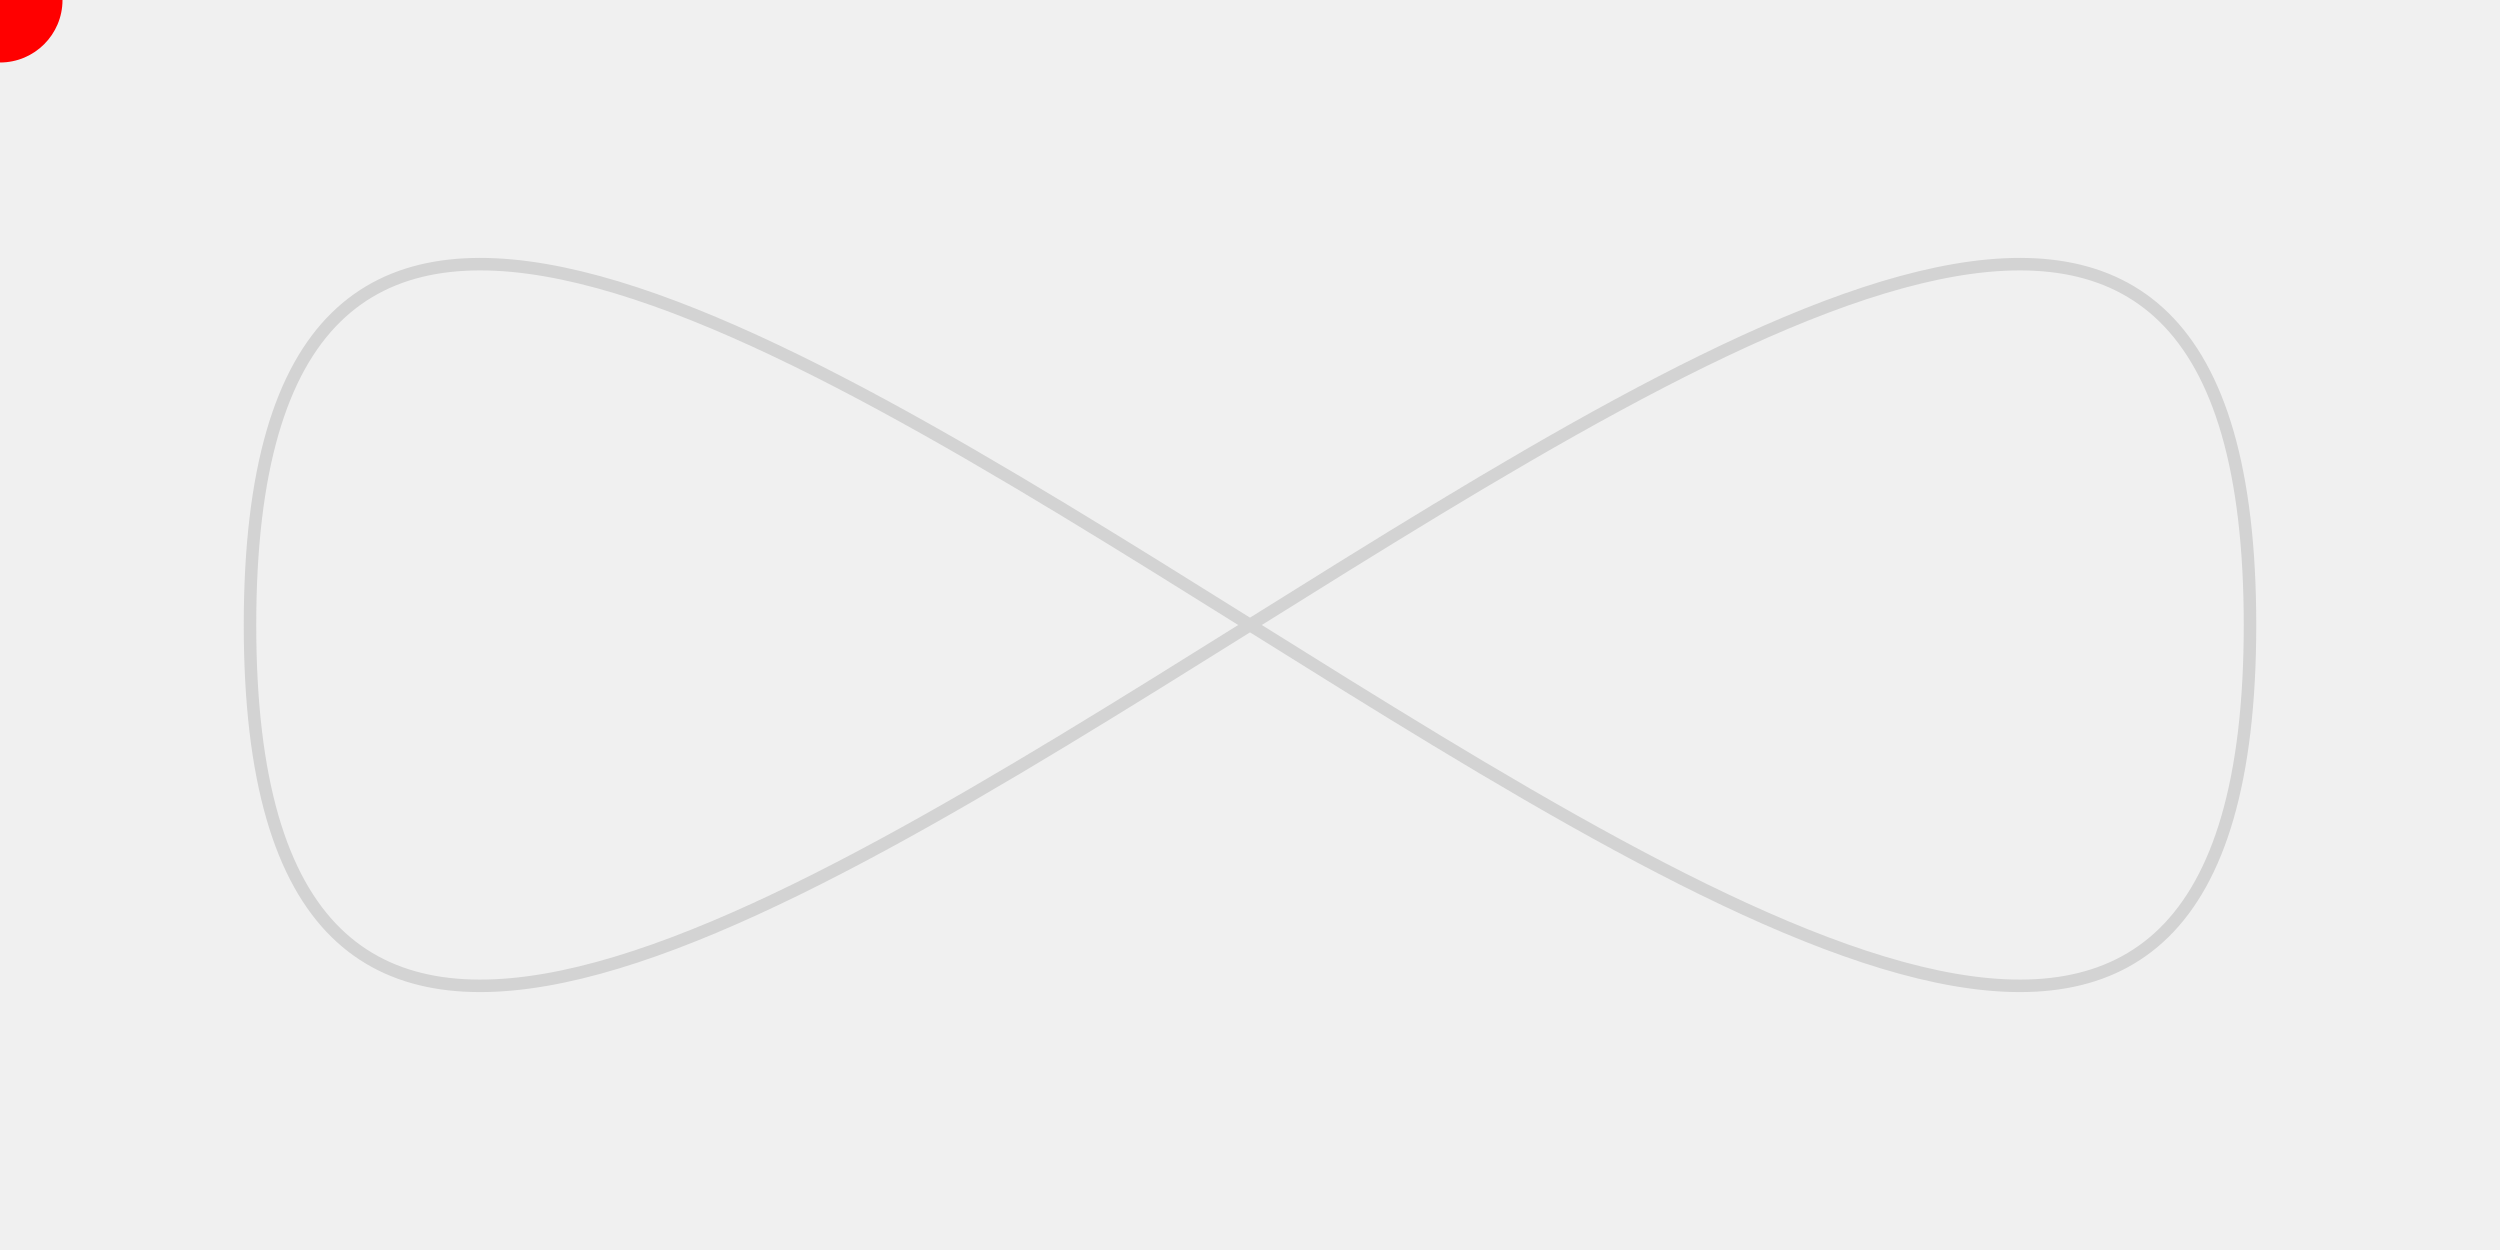
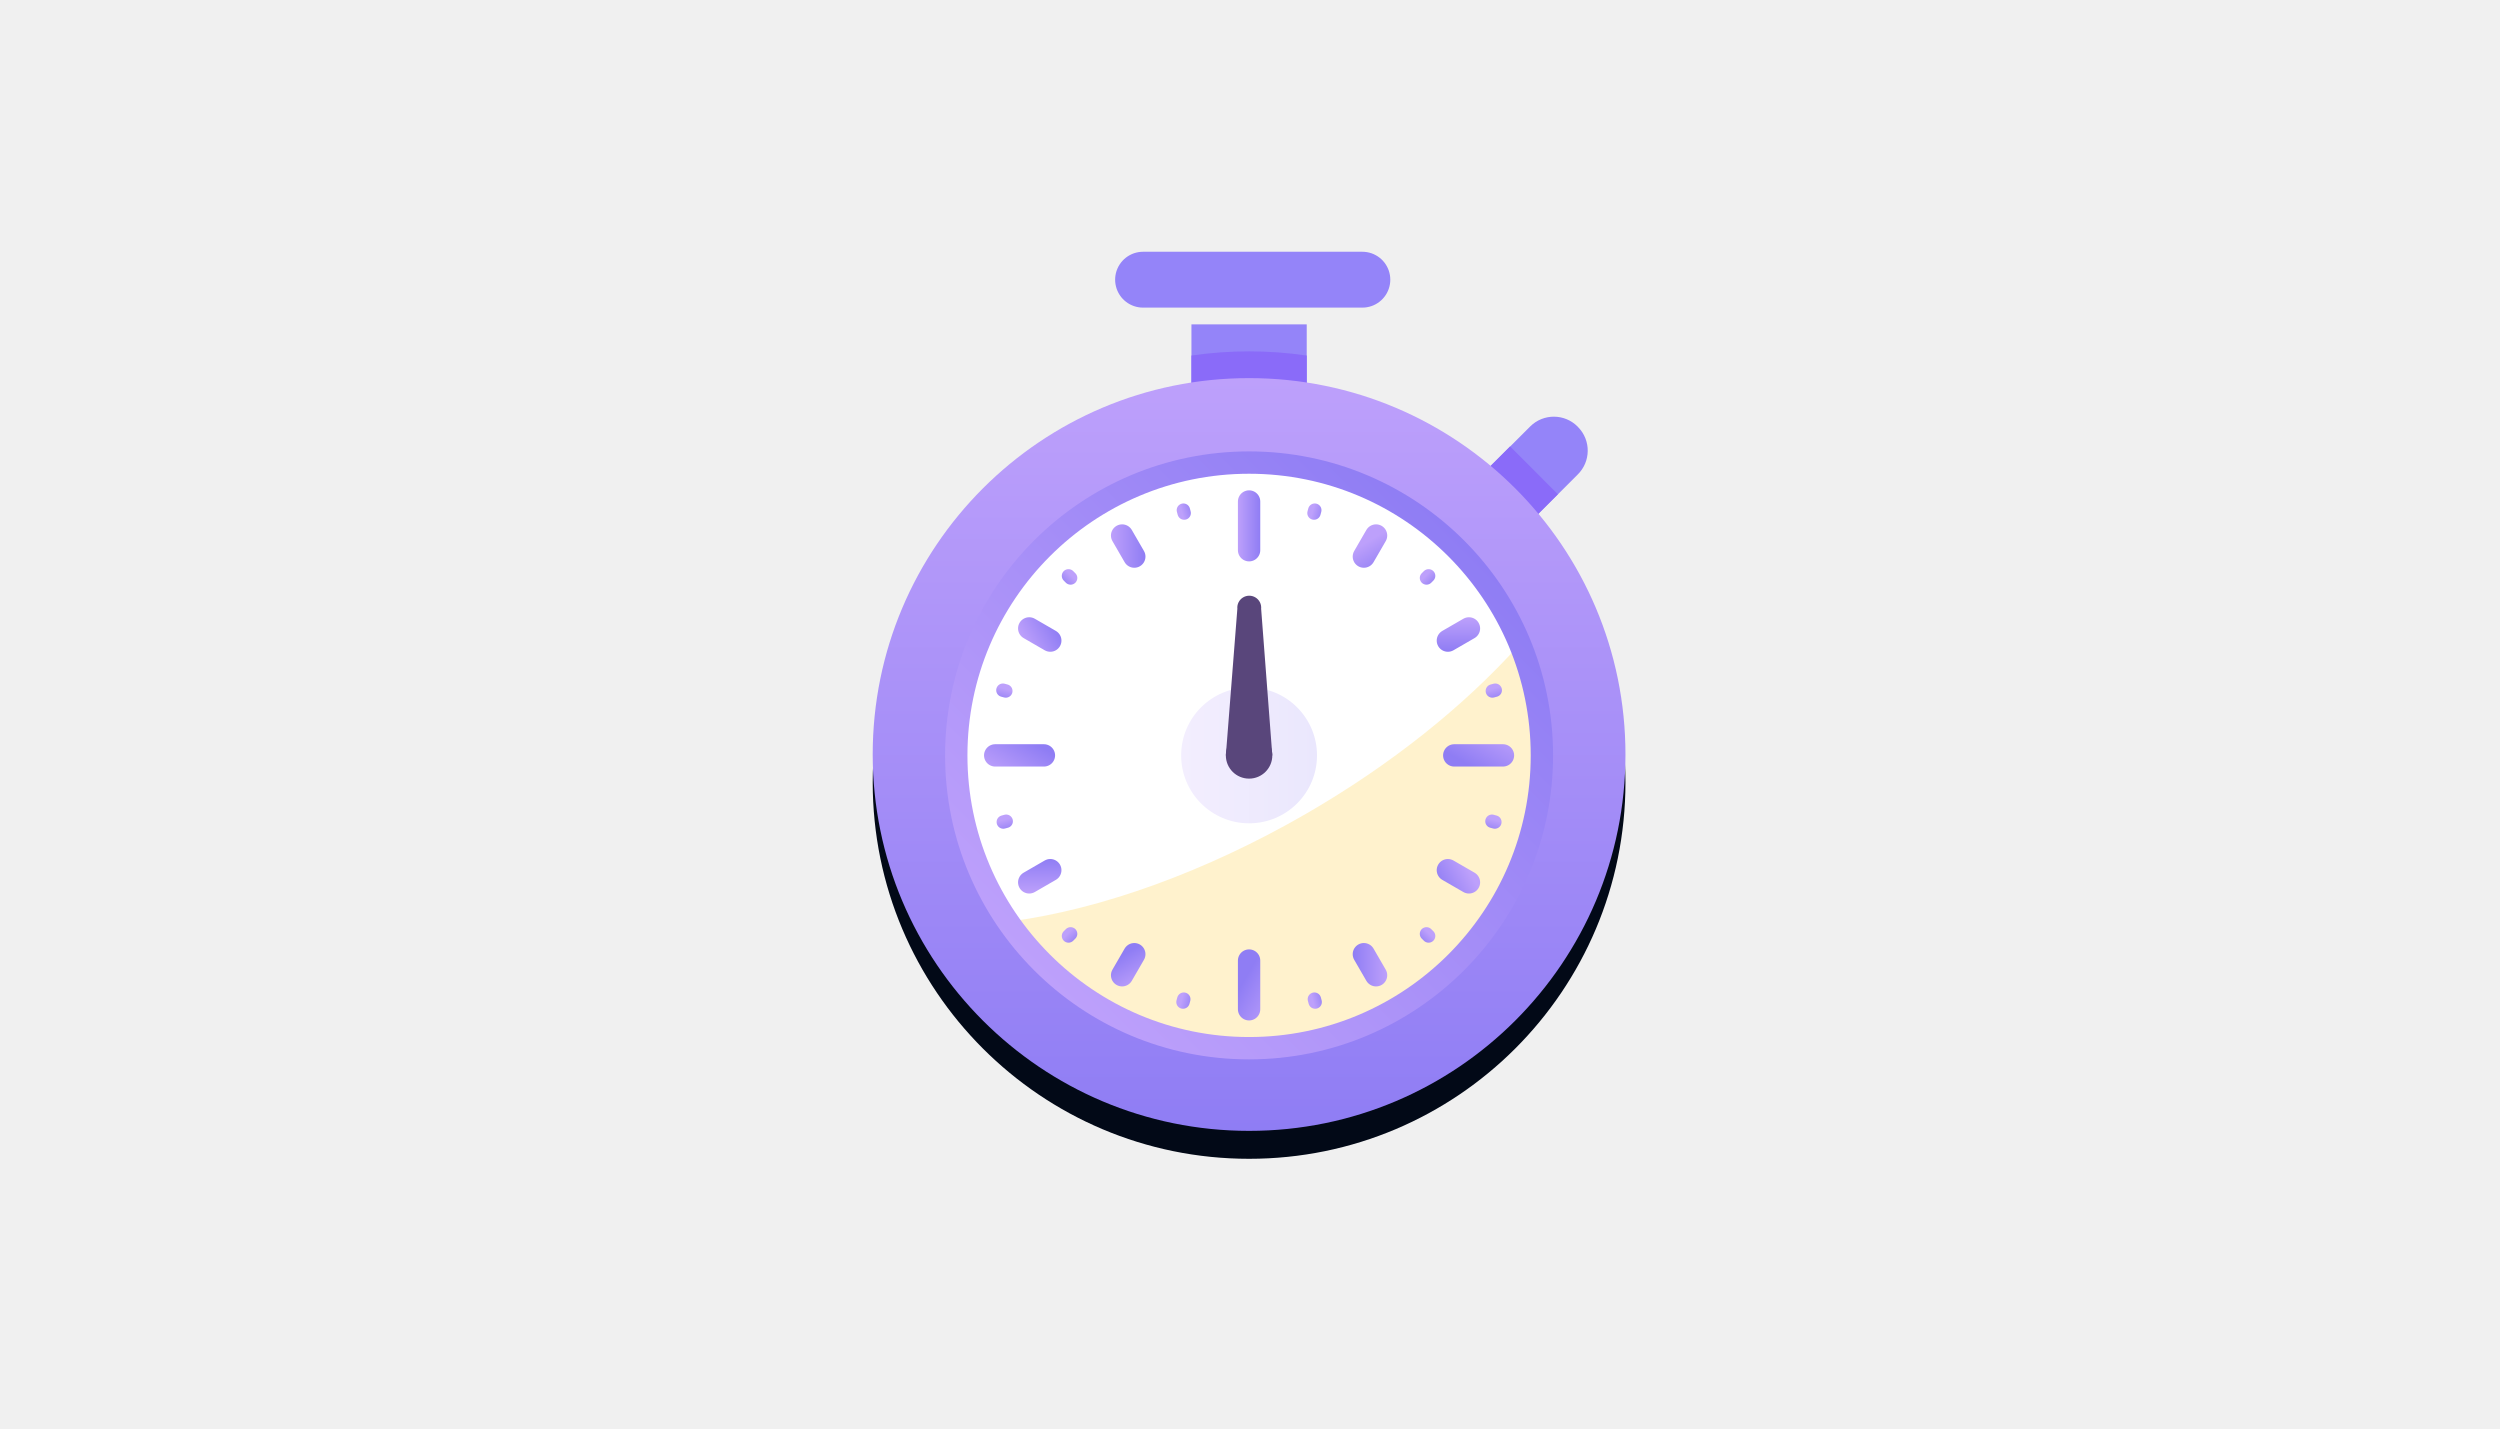
- <svg xmlns="http://www.w3.org/2000/svg" viewBox="0 0 200 100">
-   <path fill="none" stroke="lightgrey" d="M20,50 C20,-50 180,150 180,50 C180-50 20,150 20,50 z" />
-   <circle r="5" fill="red">
-     <animateMotion dur="10s" repeatCount="indefinite" path="M20,50 C20,-50 180,150 180,50 C180-50 20,150 20,50 z" />
-   </circle>
+ <svg xmlns="http://www.w3.org/2000/svg" id="eIH7cNo3Qf51" viewBox="0 0 700 400" shape-rendering="geometricPrecision" text-rendering="geometricPrecision" style="background-color:#1a2033">
+   <style>
+ #eIH7cNo3Qf54_to {animation: eIH7cNo3Qf54_to__to 8800ms linear infinite normal forwards}@keyframes eIH7cNo3Qf54_to__to { 0% {transform: translate(201.77px,163.93px);animation-timing-function: cubic-bezier(0.25,1,0.25,1)} 22.5% {transform: translate(78.49px,55.83px);animation-timing-function: step-end} 22.727% {transform: translate(201.77px,163.93px);animation-timing-function: cubic-bezier(0.25,1,0.25,1)} 45.227% {transform: translate(78.49px,55.83px);animation-timing-function: step-end} 45.455% {transform: translate(201.77px,163.93px);animation-timing-function: cubic-bezier(0.25,1,0.25,1)} 67.955% {transform: translate(78.49px,55.83px);animation-timing-function: step-end} 68.182% {transform: translate(201.77px,163.93px);animation-timing-function: cubic-bezier(0.25,1,0.25,1)} 90.682% {transform: translate(78.49px,55.83px)} 100% {transform: translate(78.49px,55.83px)}} #eIH7cNo3Qf54_tr {animation: eIH7cNo3Qf54_tr__tr 8800ms linear infinite normal forwards}@keyframes eIH7cNo3Qf54_tr__tr { 0% {transform: rotate(0deg)} 4.545% {transform: rotate(0deg)} 95.455% {transform: rotate(2880deg)} 100% {transform: rotate(2880deg)}} #eIH7cNo3Qf54 {animation: eIH7cNo3Qf54_c_o 8800ms linear infinite normal forwards}@keyframes eIH7cNo3Qf54_c_o { 0% {opacity: 1;animation-timing-function: cubic-bezier(0.25,1,0.25,1)} 11.364% {opacity: 1;animation-timing-function: cubic-bezier(0.25,1,0.25,1)} 22.5% {opacity: 0;animation-timing-function: step-end} 22.727% {opacity: 1;animation-timing-function: cubic-bezier(0.25,1,0.25,1)} 34.091% {opacity: 1;animation-timing-function: cubic-bezier(0.25,1,0.25,1)} 45.227% {opacity: 0;animation-timing-function: step-end} 45.455% {opacity: 1;animation-timing-function: cubic-bezier(0.25,1,0.25,1)} 56.818% {opacity: 1;animation-timing-function: cubic-bezier(0.25,1,0.25,1)} 67.955% {opacity: 0;animation-timing-function: step-end} 68.182% {opacity: 1;animation-timing-function: cubic-bezier(0.25,1,0.25,1)} 79.545% {opacity: 1;animation-timing-function: cubic-bezier(0.25,1,0.25,1)} 90.682% {opacity: 0} 100% {opacity: 0}} #eIH7cNo3Qf55_to {animation: eIH7cNo3Qf55_to__to 8800ms linear infinite normal forwards}@keyframes eIH7cNo3Qf55_to__to { 0% {transform: translate(201.77px,163.93px)} 2.273% {transform: translate(201.77px,163.93px);animation-timing-function: cubic-bezier(0.25,1,0.25,1)} 24.773% {transform: translate(81.94px,103.77px);animation-timing-function: step-end} 25% {transform: translate(201.77px,163.93px);animation-timing-function: cubic-bezier(0.25,1,0.25,1)} 47.5% {transform: translate(81.94px,103.77px);animation-timing-function: step-end} 47.727% {transform: translate(201.77px,163.93px);animation-timing-function: cubic-bezier(0.25,1,0.25,1)} 70.227% {transform: translate(81.94px,103.77px);animation-timing-function: step-end} 70.455% {transform: translate(201.77px,163.93px);animation-timing-function: cubic-bezier(0.25,1,0.25,1)} 92.955% {transform: translate(81.94px,103.77px)} 100% {transform: translate(81.94px,103.77px)}} #eIH7cNo3Qf55_tr {animation: eIH7cNo3Qf55_tr__tr 8800ms linear infinite normal forwards}@keyframes eIH7cNo3Qf55_tr__tr { 0% {transform: rotate(0deg)} 4.545% {transform: rotate(0deg)} 95.455% {transform: rotate(2880deg)} 100% {transform: rotate(2880deg)}} #eIH7cNo3Qf55 {animation: eIH7cNo3Qf55_c_o 8800ms linear infinite normal forwards}@keyframes eIH7cNo3Qf55_c_o { 0% {opacity: 1} 2.273% {opacity: 1;animation-timing-function: cubic-bezier(0.25,1,0.25,1)} 13.636% {opacity: 1;animation-timing-function: cubic-bezier(0.25,1,0.25,1)} 24.773% {opacity: 0;animation-timing-function: step-end} 25% {opacity: 1;animation-timing-function: cubic-bezier(0.25,1,0.25,1)} 36.364% {opacity: 1;animation-timing-function: cubic-bezier(0.25,1,0.25,1)} 47.5% {opacity: 0;animation-timing-function: step-end} 47.727% {opacity: 1;animation-timing-function: cubic-bezier(0.25,1,0.25,1)} 59.091% {opacity: 1;animation-timing-function: cubic-bezier(0.25,1,0.25,1)} 70.227% {opacity: 0;animation-timing-function: step-end} 70.455% {opacity: 1;animation-timing-function: cubic-bezier(0.25,1,0.25,1)} 81.818% {opacity: 1;animation-timing-function: cubic-bezier(0.25,1,0.25,1)} 92.955% {opacity: 0} 100% {opacity: 0}} #eIH7cNo3Qf56_to {animation: eIH7cNo3Qf56_to__to 8800ms linear infinite normal forwards}@keyframes eIH7cNo3Qf56_to__to { 0% {transform: translate(201.77px,163.93px)} 5.682% {transform: translate(201.77px,163.93px);animation-timing-function: cubic-bezier(0.25,1,0.25,1)} 28.182% {transform: translate(109px,77px);animation-timing-function: step-end} 28.409% {transform: translate(201.77px,163.93px);animation-timing-function: cubic-bezier(0.25,1,0.25,1)} 50.909% {transform: translate(109px,77px);animation-timing-function: step-end} 51.136% {transform: translate(201.77px,163.93px);animation-timing-function: cubic-bezier(0.25,1,0.25,1)} 73.636% {transform: translate(109px,77px);animation-timing-function: step-end} 73.864% {transform: translate(201.77px,163.93px);animation-timing-function: cubic-bezier(0.25,1,0.25,1)} 96.364% {transform: translate(109px,77px)} 100% {transform: translate(109px,77px)}} #eIH7cNo3Qf56_tr {animation: eIH7cNo3Qf56_tr__tr 8800ms linear infinite normal forwards}@keyframes eIH7cNo3Qf56_tr__tr { 0% {transform: rotate(2880deg)} 4.545% {transform: rotate(2880deg)} 95.455% {transform: rotate(2880deg)} 100% {transform: rotate(2880deg)}} #eIH7cNo3Qf56 {animation: eIH7cNo3Qf56_c_o 8800ms linear infinite normal forwards}@keyframes eIH7cNo3Qf56_c_o { 0% {opacity: 1} 5.682% {opacity: 1;animation-timing-function: cubic-bezier(0.25,1,0.25,1)} 17.045% {opacity: 1;animation-timing-function: cubic-bezier(0.25,1,0.25,1)} 28.182% {opacity: 0;animation-timing-function: step-end} 28.409% {opacity: 1;animation-timing-function: cubic-bezier(0.25,1,0.25,1)} 39.773% {opacity: 1;animation-timing-function: cubic-bezier(0.25,1,0.25,1)} 50.909% {opacity: 0;animation-timing-function: step-end} 51.136% {opacity: 1;animation-timing-function: cubic-bezier(0.25,1,0.25,1)} 62.5% {opacity: 1;animation-timing-function: cubic-bezier(0.25,1,0.25,1)} 73.636% {opacity: 0;animation-timing-function: step-end} 73.864% {opacity: 1;animation-timing-function: cubic-bezier(0.25,1,0.25,1)} 85.227% {opacity: 1;animation-timing-function: cubic-bezier(0.25,1,0.25,1)} 96.364% {opacity: 0} 100% {opacity: 0}} #eIH7cNo3Qf57_to {animation: eIH7cNo3Qf57_to__to 8800ms linear infinite normal forwards}@keyframes eIH7cNo3Qf57_to__to { 0% {transform: translate(201.77px,163.93px)} 11.364% {transform: translate(201.77px,163.93px);animation-timing-function: cubic-bezier(0.25,1,0.25,1)} 33.864% {transform: translate(137.34px,50.33px);animation-timing-function: step-end} 34.091% {transform: translate(201.77px,163.93px);animation-timing-function: cubic-bezier(0.25,1,0.25,1)} 56.591% {transform: translate(137.34px,50.33px);animation-timing-function: step-end} 56.818% {transform: translate(201.77px,163.93px);animation-timing-function: cubic-bezier(0.25,1,0.25,1)} 79.318% {transform: translate(137.34px,50.33px);animation-timing-function: step-end} 79.545% {transform: translate(201.77px,163.93px);animation-timing-function: cubic-bezier(0.25,1,0.25,1)} 100% {transform: translate(143.1973px,60.65727px)}} #eIH7cNo3Qf57_tr {animation: eIH7cNo3Qf57_tr__tr 8800ms linear infinite normal forwards}@keyframes eIH7cNo3Qf57_tr__tr { 0% {transform: rotate(0deg)} 4.545% {transform: rotate(0deg)} 95.455% {transform: rotate(2880deg)} 100% {transform: rotate(2880deg)}} #eIH7cNo3Qf57 {animation: eIH7cNo3Qf57_c_o 8800ms linear infinite normal forwards}@keyframes eIH7cNo3Qf57_c_o { 0% {opacity: 1} 11.364% {opacity: 1;animation-timing-function: cubic-bezier(0.25,1,0.25,1)} 22.727% {opacity: 1;animation-timing-function: cubic-bezier(0.25,1,0.25,1)} 33.864% {opacity: 0;animation-timing-function: step-end} 34.091% {opacity: 1;animation-timing-function: cubic-bezier(0.25,1,0.25,1)} 45.455% {opacity: 1;animation-timing-function: cubic-bezier(0.25,1,0.25,1)} 56.591% {opacity: 0;animation-timing-function: step-end} 56.818% {opacity: 1;animation-timing-function: cubic-bezier(0.25,1,0.25,1)} 68.182% {opacity: 1;animation-timing-function: cubic-bezier(0.25,1,0.25,1)} 79.318% {opacity: 0;animation-timing-function: step-end} 79.545% {opacity: 1;animation-timing-function: cubic-bezier(0.25,1,0.25,1)} 90.909% {opacity: 1;animation-timing-function: cubic-bezier(0.25,1,0.25,1)} 99.773% {opacity: 0} 100% {opacity: 0}} #eIH7cNo3Qf512_to {animation: eIH7cNo3Qf512_to__to 8800ms linear infinite normal forwards}@keyframes eIH7cNo3Qf512_to__to { 0% {transform: translate(201.77px,163.93px)} 7.955% {transform: translate(201.77px,163.93px);animation-timing-function: cubic-bezier(0.25,1,0.25,1)} 30.455% {transform: translate(294.55px,55.83px);animation-timing-function: step-end} 30.682% {transform: translate(201.77px,163.93px);animation-timing-function: cubic-bezier(0.25,1,0.25,1)} 53.182% {transform: translate(294.55px,55.83px);animation-timing-function: step-end} 53.409% {transform: translate(201.77px,163.93px);animation-timing-function: cubic-bezier(0.25,1,0.25,1)} 75.909% {transform: translate(294.55px,55.83px);animation-timing-function: step-end} 76.136% {transform: translate(201.77px,163.93px);animation-timing-function: cubic-bezier(0.25,1,0.25,1)} 98.636% {transform: translate(294.55px,55.83px)} 100% {transform: translate(294.55px,55.83px)}} #eIH7cNo3Qf512_tr {animation: eIH7cNo3Qf512_tr__tr 8800ms linear infinite normal forwards}@keyframes eIH7cNo3Qf512_tr__tr { 0% {transform: rotate(2880deg)} 4.545% {transform: rotate(2880deg)} 95.455% {transform: rotate(2880deg)} 100% {transform: rotate(2880deg)}} #eIH7cNo3Qf512 {animation: eIH7cNo3Qf512_c_o 8800ms linear infinite normal forwards}@keyframes eIH7cNo3Qf512_c_o { 0% {opacity: 1} 7.955% {opacity: 1;animation-timing-function: cubic-bezier(0.25,1,0.25,1)} 19.318% {opacity: 1;animation-timing-function: cubic-bezier(0.25,1,0.25,1)} 30.455% {opacity: 0;animation-timing-function: step-end} 30.682% {opacity: 1;animation-timing-function: cubic-bezier(0.25,1,0.25,1)} 42.045% {opacity: 1;animation-timing-function: cubic-bezier(0.25,1,0.25,1)} 53.182% {opacity: 0;animation-timing-function: step-end} 53.409% {opacity: 1;animation-timing-function: cubic-bezier(0.25,1,0.25,1)} 64.773% {opacity: 1;animation-timing-function: cubic-bezier(0.25,1,0.25,1)} 75.909% {opacity: 0;animation-timing-function: step-end} 76.136% {opacity: 1;animation-timing-function: cubic-bezier(0.25,1,0.25,1)} 87.5% {opacity: 1;animation-timing-function: cubic-bezier(0.25,1,0.25,1)} 98.636% {opacity: 0} 100% {opacity: 0}} #eIH7cNo3Qf513_to {animation: eIH7cNo3Qf513_to__to 8800ms linear infinite normal forwards}@keyframes eIH7cNo3Qf513_to__to { 0% {transform: translate(201.77px,163.93px);animation-timing-function: cubic-bezier(0.25,1,0.25,1)} 22.5% {transform: translate(340.925px,214.07px);animation-timing-function: step-end} 22.727% {transform: translate(201.77px,163.93px);animation-timing-function: cubic-bezier(0.25,1,0.25,1)} 45.227% {transform: translate(340.925px,214.07px);animation-timing-function: step-end} 45.455% {transform: translate(201.77px,163.93px);animation-timing-function: cubic-bezier(0.25,1,0.25,1)} 67.955% {transform: translate(340.925px,214.07px);animation-timing-function: step-end} 68.182% {transform: translate(201.77px,163.93px);animation-timing-function: cubic-bezier(0.25,1,0.25,1)} 90.682% {transform: translate(340.925px,214.07px)} 100% {transform: translate(340.925px,214.07px)}} #eIH7cNo3Qf513_tr {animation: eIH7cNo3Qf513_tr__tr 8800ms linear infinite normal forwards}@keyframes eIH7cNo3Qf513_tr__tr { 0% {transform: rotate(0deg)} 4.545% {transform: rotate(0deg)} 95.455% {transform: rotate(2880deg)} 100% {transform: rotate(2880deg)}} #eIH7cNo3Qf513 {animation: eIH7cNo3Qf513_c_o 8800ms linear infinite normal forwards}@keyframes eIH7cNo3Qf513_c_o { 0% {opacity: 1;animation-timing-function: cubic-bezier(0.25,1,0.25,1)} 11.364% {opacity: 1;animation-timing-function: cubic-bezier(0.25,1,0.25,1)} 22.5% {opacity: 0;animation-timing-function: step-end} 22.727% {opacity: 1;animation-timing-function: cubic-bezier(0.25,1,0.25,1)} 34.091% {opacity: 1;animation-timing-function: cubic-bezier(0.25,1,0.25,1)} 45.227% {opacity: 0;animation-timing-function: step-end} 45.455% {opacity: 1;animation-timing-function: cubic-bezier(0.25,1,0.25,1)} 56.818% {opacity: 1;animation-timing-function: cubic-bezier(0.25,1,0.25,1)} 67.955% {opacity: 0;animation-timing-function: step-end} 68.182% {opacity: 1;animation-timing-function: cubic-bezier(0.25,1,0.25,1)} 79.545% {opacity: 1;animation-timing-function: cubic-bezier(0.25,1,0.25,1)} 90.682% {opacity: 0} 100% {opacity: 0}} #eIH7cNo3Qf514_to {animation: eIH7cNo3Qf514_to__to 8800ms linear infinite normal forwards}@keyframes eIH7cNo3Qf514_to__to { 0% {transform: translate(201.77px,163.93px)} 5.682% {transform: translate(201.77px,163.93px);animation-timing-function: cubic-bezier(0.25,1,0.25,1)} 28.182% {transform: translate(301.19px,171.59px);animation-timing-function: step-end} 28.409% {transform: translate(201.77px,163.93px);animation-timing-function: cubic-bezier(0.25,1,0.25,1)} 50.909% {transform: translate(301.19px,171.59px);animation-timing-function: step-end} 51.136% {transform: translate(201.77px,163.93px);animation-timing-function: cubic-bezier(0.25,1,0.25,1)} 73.636% {transform: translate(301.19px,171.59px);animation-timing-function: step-end} 73.864% {transform: translate(201.77px,163.93px);animation-timing-function: cubic-bezier(0.25,1,0.25,1)} 96.364% {transform: translate(301.19px,171.59px)} 100% {transform: translate(301.19px,171.59px)}} #eIH7cNo3Qf514_tr {animation: eIH7cNo3Qf514_tr__tr 8800ms linear infinite normal forwards}@keyframes eIH7cNo3Qf514_tr__tr { 0% {transform: rotate(0deg)} 4.545% {transform: rotate(0deg)} 95.455% {transform: rotate(2880deg)} 100% {transform: rotate(2880deg)}} #eIH7cNo3Qf514 {animation: eIH7cNo3Qf514_c_o 8800ms linear infinite normal forwards}@keyframes eIH7cNo3Qf514_c_o { 0% {opacity: 1} 5.682% {opacity: 1;animation-timing-function: cubic-bezier(0.25,1,0.25,1)} 17.045% {opacity: 1;animation-timing-function: cubic-bezier(0.25,1,0.25,1)} 28.182% {opacity: 0;animation-timing-function: step-end} 28.409% {opacity: 1;animation-timing-function: cubic-bezier(0.25,1,0.25,1)} 39.773% {opacity: 1;animation-timing-function: cubic-bezier(0.25,1,0.25,1)} 50.909% {opacity: 0;animation-timing-function: step-end} 51.136% {opacity: 1;animation-timing-function: cubic-bezier(0.25,1,0.25,1)} 62.5% {opacity: 1;animation-timing-function: cubic-bezier(0.25,1,0.25,1)} 73.636% {opacity: 0;animation-timing-function: step-end} 73.864% {opacity: 1;animation-timing-function: cubic-bezier(0.25,1,0.25,1)} 85.227% {opacity: 1;animation-timing-function: cubic-bezier(0.25,1,0.25,1)} 96.364% {opacity: 0} 100% {opacity: 0}} #eIH7cNo3Qf515_to {animation: eIH7cNo3Qf515_to__to 8800ms linear infinite normal forwards}@keyframes eIH7cNo3Qf515_to__to { 0% {transform: translate(201.77px,163.93px)} 9.091% {transform: translate(201.77px,163.93px);animation-timing-function: cubic-bezier(0.25,1,0.25,1)} 31.477% {transform: translate(283px,248.72px);animation-timing-function: step-end} 31.591% {transform: translate(201.77px,163.93px);animation-timing-function: cubic-bezier(0.25,1,0.25,1)} 54.318% {transform: translate(283px,248.72px);animation-timing-function: step-end} 54.545% {transform: translate(201.77px,163.93px);animation-timing-function: cubic-bezier(0.25,1,0.25,1)} 77.273% {transform: translate(201.77px,163.93px);animation-timing-function: cubic-bezier(0.25,1,0.25,1)} 100% {transform: translate(283px,248.72px)}} #eIH7cNo3Qf515_tr {animation: eIH7cNo3Qf515_tr__tr 8800ms linear infinite normal forwards}@keyframes eIH7cNo3Qf515_tr__tr { 0% {transform: rotate(0deg)} 4.545% {transform: rotate(0deg)} 95.455% {transform: rotate(2880deg)} 100% {transform: rotate(2880deg)}} #eIH7cNo3Qf515 {animation: eIH7cNo3Qf515_c_o 8800ms linear infinite normal forwards}@keyframes eIH7cNo3Qf515_c_o { 0% {opacity: 1} 20.455% {opacity: 1;animation-timing-function: cubic-bezier(0.25,1,0.25,1)} 31.477% {opacity: 0;animation-timing-function: step-end} 31.591% {opacity: 1;animation-timing-function: cubic-bezier(0.25,1,0.25,1)} 42.955% {opacity: 1;animation-timing-function: cubic-bezier(0.25,1,0.25,1)} 54.318% {opacity: 0;animation-timing-function: step-end} 54.545% {opacity: 1;animation-timing-function: cubic-bezier(0.25,1,0.25,1)} 65.909% {opacity: 1;animation-timing-function: cubic-bezier(0.25,1,0.25,1)} 77.273% {opacity: 1;animation-timing-function: cubic-bezier(0.25,1,0.25,1)} 88.636% {opacity: 1;animation-timing-function: cubic-bezier(0.25,1,0.25,1)} 100% {opacity: 0}} #eIH7cNo3Qf516_to {animation: eIH7cNo3Qf516_to__to 8800ms linear infinite normal forwards}@keyframes eIH7cNo3Qf516_to__to { 0% {transform: translate(200px,162px);animation-timing-function: cubic-bezier(0.42,0,0.58,1)} 2.273% {transform: translate(200px,165px);animation-timing-function: cubic-bezier(0.42,0,0.58,1)} 4.545% {transform: translate(200px,162px)} 100% {transform: translate(200px,162px)}} #eIH7cNo3Qf516_tr {animation: eIH7cNo3Qf516_tr__tr 8800ms linear infinite normal forwards}@keyframes eIH7cNo3Qf516_tr__tr { 0% {transform: rotate(0deg)} 4.545% {transform: rotate(8deg)} 15.909% {transform: rotate(-8deg)} 27.273% {transform: rotate(8deg)} 38.636% {transform: rotate(-8deg)} 50% {transform: rotate(8deg)} 61.364% {transform: rotate(-8deg)} 72.727% {transform: rotate(8deg)} 84.091% {transform: rotate(-8deg)} 95.455% {transform: rotate(8deg)} 100% {transform: rotate(0deg)}} #eIH7cNo3Qf517_ts {animation: eIH7cNo3Qf517_ts__ts 8800ms linear infinite normal forwards}@keyframes eIH7cNo3Qf517_ts__ts { 0% {transform: translate(200px,162px) scale(0.710355,0.710355)} 15.909% {transform: translate(200px,162px) scale(0.710355,0.710355);animation-timing-function: cubic-bezier(0.25,1,0.25,1)} 22.727% {transform: translate(200px,162px) scale(1.153668,1.153668);animation-timing-function: step-end} 27.273% {transform: translate(200px,162px) scale(0.710355,0.710355);animation-timing-function: cubic-bezier(0.25,1,0.25,1)} 34.091% {transform: translate(200px,162px) scale(1.153668,1.153668);animation-timing-function: step-end} 38.636% {transform: translate(200px,162px) scale(0.710355,0.710355);animation-timing-function: cubic-bezier(0.25,1,0.25,1)} 45.455% {transform: translate(200px,162px) scale(1.153668,1.153668);animation-timing-function: step-end} 50% {transform: translate(200px,162px) scale(0.710355,0.710355);animation-timing-function: cubic-bezier(0.25,1,0.25,1)} 56.818% {transform: translate(200px,162px) scale(1.153668,1.153668);animation-timing-function: step-end} 61.364% {transform: translate(200px,162px) scale(0.710355,0.710355);animation-timing-function: cubic-bezier(0.25,1,0.25,1)} 68.182% {transform: translate(200px,162px) scale(1.153668,1.153668);animation-timing-function: step-end} 72.727% {transform: translate(200px,162px) scale(0.710355,0.710355);animation-timing-function: cubic-bezier(0.25,1,0.25,1)} 79.545% {transform: translate(200px,162px) scale(1.153668,1.153668);animation-timing-function: step-end} 84.091% {transform: translate(200px,162px) scale(0.710355,0.710355);animation-timing-function: cubic-bezier(0.25,1,0.25,1)} 90.909% {transform: translate(200px,162px) scale(1.153668,1.153668)} 100% {transform: translate(200px,162px) scale(1.153668,1.153668)}} #eIH7cNo3Qf517 {animation: eIH7cNo3Qf517_c_o 8800ms linear infinite normal forwards}@keyframes eIH7cNo3Qf517_c_o { 0% {opacity: 1} 15.909% {opacity: 1;animation-timing-function: cubic-bezier(0.25,1,0.25,1)} 22.727% {opacity: 0;animation-timing-function: step-end} 27.273% {opacity: 1;animation-timing-function: cubic-bezier(0.25,1,0.25,1)} 34.091% {opacity: 0;animation-timing-function: step-end} 38.636% {opacity: 1;animation-timing-function: cubic-bezier(0.25,1,0.25,1)} 45.455% {opacity: 0;animation-timing-function: step-end} 50% {opacity: 1;animation-timing-function: cubic-bezier(0.25,1,0.25,1)} 56.818% {opacity: 0;animation-timing-function: step-end} 61.364% {opacity: 1;animation-timing-function: cubic-bezier(0.25,1,0.25,1)} 68.182% {opacity: 0;animation-timing-function: step-end} 72.727% {opacity: 1;animation-timing-function: cubic-bezier(0.25,1,0.25,1)} 79.545% {opacity: 0;animation-timing-function: step-end} 84.091% {opacity: 1;animation-timing-function: cubic-bezier(0.25,1,0.25,1)} 90.909% {opacity: 0} 100% {opacity: 0}} #eIH7cNo3Qf518_ts {animation: eIH7cNo3Qf518_ts__ts 8800ms linear infinite normal forwards}@keyframes eIH7cNo3Qf518_ts__ts { 0% {transform: translate(200px,162px) scale(0.710355,0.710355)} 17.045% {transform: translate(200px,162px) scale(0.710355,0.710355);animation-timing-function: cubic-bezier(0.25,1,0.25,1)} 23.864% {transform: translate(200px,162px) scale(1.153668,1.153668);animation-timing-function: step-end} 28.409% {transform: translate(200px,162px) scale(0.710355,0.710355);animation-timing-function: cubic-bezier(0.25,1,0.25,1)} 35.227% {transform: translate(200px,162px) scale(1.153668,1.153668);animation-timing-function: step-end} 39.773% {transform: translate(200px,162px) scale(0.710355,0.710355);animation-timing-function: cubic-bezier(0.25,1,0.25,1)} 46.591% {transform: translate(200px,162px) scale(1.153668,1.153668);animation-timing-function: step-end} 51.136% {transform: translate(200px,162px) scale(0.710355,0.710355);animation-timing-function: cubic-bezier(0.25,1,0.25,1)} 57.955% {transform: translate(200px,162px) scale(1.153668,1.153668);animation-timing-function: step-end} 62.5% {transform: translate(200px,162px) scale(0.710355,0.710355);animation-timing-function: cubic-bezier(0.25,1,0.25,1)} 69.318% {transform: translate(200px,162px) scale(1.153668,1.153668);animation-timing-function: step-end} 73.864% {transform: translate(200px,162px) scale(0.710355,0.710355);animation-timing-function: cubic-bezier(0.25,1,0.25,1)} 80.682% {transform: translate(200px,162px) scale(1.153668,1.153668);animation-timing-function: step-end} 85.227% {transform: translate(200px,162px) scale(0.710355,0.710355);animation-timing-function: cubic-bezier(0.25,1,0.25,1)} 92.045% {transform: translate(200px,162px) scale(1.153668,1.153668)} 100% {transform: translate(200px,162px) scale(1.153668,1.153668)}} #eIH7cNo3Qf518 {animation: eIH7cNo3Qf518_c_o 8800ms linear infinite normal forwards}@keyframes eIH7cNo3Qf518_c_o { 0% {opacity: 1} 17.045% {opacity: 1;animation-timing-function: cubic-bezier(0.25,1,0.25,1)} 23.864% {opacity: 0;animation-timing-function: step-end} 28.409% {opacity: 1;animation-timing-function: cubic-bezier(0.25,1,0.25,1)} 35.227% {opacity: 0;animation-timing-function: step-end} 39.773% {opacity: 1;animation-timing-function: cubic-bezier(0.25,1,0.25,1)} 46.591% {opacity: 0;animation-timing-function: step-end} 51.136% {opacity: 1;animation-timing-function: cubic-bezier(0.25,1,0.25,1)} 57.955% {opacity: 0;animation-timing-function: step-end} 62.5% {opacity: 1;animation-timing-function: cubic-bezier(0.25,1,0.25,1)} 69.318% {opacity: 0;animation-timing-function: step-end} 73.864% {opacity: 1;animation-timing-function: cubic-bezier(0.25,1,0.25,1)} 80.682% {opacity: 0;animation-timing-function: step-end} 85.227% {opacity: 1;animation-timing-function: cubic-bezier(0.25,1,0.25,1)} 92.045% {opacity: 0} 100% {opacity: 0}} #eIH7cNo3Qf519_to {animation: eIH7cNo3Qf519_to__to 8800ms linear infinite normal forwards}@keyframes eIH7cNo3Qf519_to__to { 0% {transform: translate(200.65px,103.77px);animation-timing-function: cubic-bezier(0.42,0,0.58,1)} 2.273% {transform: translate(200.65px,111.77px);animation-timing-function: cubic-bezier(0.42,0,0.58,1)} 4.545% {transform: translate(200.65px,103.77px)} 100% {transform: translate(200.65px,103.77px)}} #eIH7cNo3Qf562_tr {animation: eIH7cNo3Qf562_tr__tr 8800ms linear infinite normal forwards}@keyframes eIH7cNo3Qf562_tr__tr { 0% {transform: translate(200px,162.16px) rotate(-90deg)} 4.545% {transform: translate(200px,162.16px) rotate(-90deg)} 95.455% {transform: translate(200px,162.16px) rotate(2790deg)} 100% {transform: translate(200px,162.16px) rotate(2790deg)}}
+ </style>
+   <defs>
+     <linearGradient id="eIH7cNo3Qf517-fill" x1="0" y1="94.55" x2="0" y2="-94.55" spreadMethod="pad" gradientUnits="userSpaceOnUse" gradientTransform="translate(0 0)">
+       <stop id="eIH7cNo3Qf517-fill-0" offset="0%" stop-color="#bda0fb" />
+       <stop id="eIH7cNo3Qf517-fill-1" offset="100%" stop-color="#8f7df4" />
+     </linearGradient>
+     <linearGradient id="eIH7cNo3Qf518-fill" x1="0" y1="94.55" x2="0" y2="-94.55" spreadMethod="pad" gradientUnits="userSpaceOnUse" gradientTransform="translate(0 0)">
+       <stop id="eIH7cNo3Qf518-fill-0" offset="0%" stop-color="#bda0fb" />
+       <stop id="eIH7cNo3Qf518-fill-1" offset="100%" stop-color="#8f7df4" />
+     </linearGradient>
+     <linearGradient id="eIH7cNo3Qf528-fill" x1="0" y1="-67.38" x2="0" y2="67.38" spreadMethod="pad" gradientUnits="userSpaceOnUse" gradientTransform="translate(0 0)">
+       <stop id="eIH7cNo3Qf528-fill-0" offset="0%" stop-color="#bda0fb" />
+       <stop id="eIH7cNo3Qf528-fill-1" offset="100%" stop-color="#8f7df4" />
+     </linearGradient>
+     <linearGradient id="eIH7cNo3Qf531-stroke" x1="-38.48" y1="38.48" x2="38.48" y2="-38.48" spreadMethod="pad" gradientUnits="userSpaceOnUse" gradientTransform="translate(0 0)">
+       <stop id="eIH7cNo3Qf531-stroke-0" offset="0%" stop-color="#bda0fb" />
+       <stop id="eIH7cNo3Qf531-stroke-1" offset="100%" stop-color="#8f7df4" />
+     </linearGradient>
+     <linearGradient id="eIH7cNo3Qf534-stroke" x1="187.741" y1="117.843" x2="190.069" y2="117.219" spreadMethod="pad" gradientUnits="userSpaceOnUse" gradientTransform="translate(0 0)">
+       <stop id="eIH7cNo3Qf534-stroke-0" offset="0%" stop-color="#bda0fb" />
+       <stop id="eIH7cNo3Qf534-stroke-1" offset="100%" stop-color="#8f7df4" />
+     </linearGradient>
+     <linearGradient id="eIH7cNo3Qf535-stroke" x1="211.305" y1="205.754" x2="213.633" y2="205.13" spreadMethod="pad" gradientUnits="userSpaceOnUse" gradientTransform="translate(0 0)">
+       <stop id="eIH7cNo3Qf535-stroke-0" offset="0%" stop-color="#bda0fb" />
+       <stop id="eIH7cNo3Qf535-stroke-1" offset="100%" stop-color="#8f7df4" />
+     </linearGradient>
+     <linearGradient id="eIH7cNo3Qf536-stroke" x1="244.487" y1="149.991" x2="245.111" y2="152.319" spreadMethod="pad" gradientUnits="userSpaceOnUse" gradientTransform="translate(0 0)">
+       <stop id="eIH7cNo3Qf536-stroke-0" offset="0%" stop-color="#bda0fb" />
+       <stop id="eIH7cNo3Qf536-stroke-1" offset="100%" stop-color="#8f7df4" />
+     </linearGradient>
+     <linearGradient id="eIH7cNo3Qf537-stroke" x1="156.576" y1="173.555" x2="157.2" y2="175.883" spreadMethod="pad" gradientUnits="userSpaceOnUse" gradientTransform="translate(0 0)">
+       <stop id="eIH7cNo3Qf537-stroke-0" offset="0%" stop-color="#bda0fb" />
+       <stop id="eIH7cNo3Qf537-stroke-1" offset="100%" stop-color="#8f7df4" />
+     </linearGradient>
+     <linearGradient id="eIH7cNo3Qf538-stroke" x1="232.212" y1="129.404" x2="233.916" y2="131.108" spreadMethod="pad" gradientUnits="userSpaceOnUse" gradientTransform="translate(0 0)">
+       <stop id="eIH7cNo3Qf538-stroke-0" offset="0%" stop-color="#bda0fb" />
+       <stop id="eIH7cNo3Qf538-stroke-1" offset="100%" stop-color="#8f7df4" />
+     </linearGradient>
+     <linearGradient id="eIH7cNo3Qf539-stroke" x1="167.865" y1="193.751" x2="169.569" y2="195.455" spreadMethod="pad" gradientUnits="userSpaceOnUse" gradientTransform="translate(0 0)">
+       <stop id="eIH7cNo3Qf539-stroke-0" offset="0%" stop-color="#bda0fb" />
+       <stop id="eIH7cNo3Qf539-stroke-1" offset="100%" stop-color="#8f7df4" />
+     </linearGradient>
+     <linearGradient id="eIH7cNo3Qf540-stroke" x1="232.756" y1="194.562" x2="231.052" y2="196.266" spreadMethod="pad" gradientUnits="userSpaceOnUse" gradientTransform="translate(0 0)">
+       <stop id="eIH7cNo3Qf540-stroke-0" offset="0%" stop-color="#bda0fb" />
+       <stop id="eIH7cNo3Qf540-stroke-1" offset="100%" stop-color="#8f7df4" />
+     </linearGradient>
+     <linearGradient id="eIH7cNo3Qf541-stroke" x1="168.409" y1="130.215" x2="166.705" y2="131.919" spreadMethod="pad" gradientUnits="userSpaceOnUse" gradientTransform="translate(0 0)">
+       <stop id="eIH7cNo3Qf541-stroke-0" offset="0%" stop-color="#bda0fb" />
+       <stop id="eIH7cNo3Qf541-stroke-1" offset="100%" stop-color="#8f7df4" />
+     </linearGradient>
+     <linearGradient id="eIH7cNo3Qf542-stroke" x1="211.561" y1="117.689" x2="213.889" y2="118.313" spreadMethod="pad" gradientUnits="userSpaceOnUse" gradientTransform="translate(0 0)">
+       <stop id="eIH7cNo3Qf542-stroke-0" offset="0%" stop-color="#bda0fb" />
+       <stop id="eIH7cNo3Qf542-stroke-1" offset="100%" stop-color="#8f7df4" />
+     </linearGradient>
+     <linearGradient id="eIH7cNo3Qf543-stroke" x1="187.997" y1="205.6" x2="190.325" y2="206.224" spreadMethod="pad" gradientUnits="userSpaceOnUse" gradientTransform="translate(0 0)">
+       <stop id="eIH7cNo3Qf543-stroke-0" offset="0%" stop-color="#bda0fb" />
+       <stop id="eIH7cNo3Qf543-stroke-1" offset="100%" stop-color="#8f7df4" />
+     </linearGradient>
+     <linearGradient id="eIH7cNo3Qf544-stroke" x1="244.561" y1="173.891" x2="243.937" y2="176.219" spreadMethod="pad" gradientUnits="userSpaceOnUse" gradientTransform="translate(0 0)">
+       <stop id="eIH7cNo3Qf544-stroke-0" offset="0%" stop-color="#bda0fb" />
+       <stop id="eIH7cNo3Qf544-stroke-1" offset="100%" stop-color="#8f7df4" />
+     </linearGradient>
+     <linearGradient id="eIH7cNo3Qf545-stroke" x1="156.65" y1="150.327" x2="156.026" y2="152.655" spreadMethod="pad" gradientUnits="userSpaceOnUse" gradientTransform="translate(0 0)">
+       <stop id="eIH7cNo3Qf545-stroke-0" offset="0%" stop-color="#bda0fb" />
+       <stop id="eIH7cNo3Qf545-stroke-1" offset="100%" stop-color="#8f7df4" />
+     </linearGradient>
+     <linearGradient id="eIH7cNo3Qf547-stroke" x1="198" y1="121.07" x2="202" y2="121.07" spreadMethod="pad" gradientUnits="userSpaceOnUse" gradientTransform="translate(0 0)">
+       <stop id="eIH7cNo3Qf547-stroke-0" offset="0%" stop-color="#bda0fb" />
+       <stop id="eIH7cNo3Qf547-stroke-1" offset="100%" stop-color="#8f7df4" />
+     </linearGradient>
+     <linearGradient id="eIH7cNo3Qf548-stroke" x1="175.27" y1="124.69" x2="181.45" y2="124.69" spreadMethod="pad" gradientUnits="userSpaceOnUse" gradientTransform="translate(0 0)">
+       <stop id="eIH7cNo3Qf548-stroke-0" offset="0%" stop-color="#bda0fb" />
+       <stop id="eIH7cNo3Qf548-stroke-1" offset="100%" stop-color="#8f7df4" />
+     </linearGradient>
+     <linearGradient id="eIH7cNo3Qf549-stroke" x1="159.781" y1="141.784" x2="165.149" y2="138.699" spreadMethod="pad" gradientUnits="userSpaceOnUse" gradientTransform="translate(0 0)">
+       <stop id="eIH7cNo3Qf549-stroke-0" offset="0%" stop-color="#bda0fb" />
+       <stop id="eIH7cNo3Qf549-stroke-1" offset="100%" stop-color="#8f7df4" />
+     </linearGradient>
+     <linearGradient id="eIH7cNo3Qf550-stroke" x1="156.539" y1="166.732" x2="160.719" y2="159.459" spreadMethod="pad" gradientUnits="userSpaceOnUse" gradientTransform="translate(0 0)">
+       <stop id="eIH7cNo3Qf550-stroke-0" offset="0%" stop-color="#bda0fb" />
+       <stop id="eIH7cNo3Qf550-stroke-1" offset="100%" stop-color="#8f7df4" />
+     </linearGradient>
+     <linearGradient id="eIH7cNo3Qf551-stroke" x1="162.53" y1="186.89" x2="162.53" y2="180.71" spreadMethod="pad" gradientUnits="userSpaceOnUse" gradientTransform="translate(0 0)">
+       <stop id="eIH7cNo3Qf551-stroke-0" offset="0%" stop-color="#bda0fb" />
+       <stop id="eIH7cNo3Qf551-stroke-1" offset="100%" stop-color="#8f7df4" />
+     </linearGradient>
+     <linearGradient id="eIH7cNo3Qf552-stroke" x1="178.404" y1="204.457" x2="175.319" y2="199.089" spreadMethod="pad" gradientUnits="userSpaceOnUse" gradientTransform="translate(0 0)">
+       <stop id="eIH7cNo3Qf552-stroke-0" offset="0%" stop-color="#bda0fb" />
+       <stop id="eIH7cNo3Qf552-stroke-1" offset="100%" stop-color="#8f7df4" />
+     </linearGradient>
+     <linearGradient id="eIH7cNo3Qf553-stroke" x1="205.748" y1="207.721" x2="198.475" y2="203.541" spreadMethod="pad" gradientUnits="userSpaceOnUse" gradientTransform="translate(0 0)">
+       <stop id="eIH7cNo3Qf553-stroke-0" offset="0%" stop-color="#bda0fb" />
+       <stop id="eIH7cNo3Qf553-stroke-1" offset="100%" stop-color="#8f7df4" />
+     </linearGradient>
+     <linearGradient id="eIH7cNo3Qf554-stroke" x1="224.73" y1="199.63" x2="218.55" y2="199.63" spreadMethod="pad" gradientUnits="userSpaceOnUse" gradientTransform="translate(0 0)">
+       <stop id="eIH7cNo3Qf554-stroke-0" offset="0%" stop-color="#bda0fb" />
+       <stop id="eIH7cNo3Qf554-stroke-1" offset="100%" stop-color="#8f7df4" />
+     </linearGradient>
+     <linearGradient id="eIH7cNo3Qf555-stroke" x1="241.063" y1="185.825" x2="235.695" y2="188.91" spreadMethod="pad" gradientUnits="userSpaceOnUse" gradientTransform="translate(0 0)">
+       <stop id="eIH7cNo3Qf555-stroke-0" offset="0%" stop-color="#bda0fb" />
+       <stop id="eIH7cNo3Qf555-stroke-1" offset="100%" stop-color="#8f7df4" />
+     </linearGradient>
+     <linearGradient id="eIH7cNo3Qf556-stroke" x1="246.737" y1="158.512" x2="242.557" y2="165.785" spreadMethod="pad" gradientUnits="userSpaceOnUse" gradientTransform="translate(0 0)">
+       <stop id="eIH7cNo3Qf556-stroke-0" offset="0%" stop-color="#bda0fb" />
+       <stop id="eIH7cNo3Qf556-stroke-1" offset="100%" stop-color="#8f7df4" />
+     </linearGradient>
+     <linearGradient id="eIH7cNo3Qf557-stroke" x1="237.47" y1="137.43" x2="237.47" y2="143.61" spreadMethod="pad" gradientUnits="userSpaceOnUse" gradientTransform="translate(0 0)">
+       <stop id="eIH7cNo3Qf557-stroke-0" offset="0%" stop-color="#bda0fb" />
+       <stop id="eIH7cNo3Qf557-stroke-1" offset="100%" stop-color="#8f7df4" />
+     </linearGradient>
+     <linearGradient id="eIH7cNo3Qf558-stroke" x1="222.44" y1="123.162" x2="225.53" y2="128.538" spreadMethod="pad" gradientUnits="userSpaceOnUse" gradientTransform="translate(0 0)">
+       <stop id="eIH7cNo3Qf558-stroke-0" offset="0%" stop-color="#bda0fb" />
+       <stop id="eIH7cNo3Qf558-stroke-1" offset="100%" stop-color="#8f7df4" />
+     </linearGradient>
+     <linearGradient id="eIH7cNo3Qf560-fill" x1="-12.16" y1="0" x2="12.16" y2="0" spreadMethod="pad" gradientUnits="userSpaceOnUse" gradientTransform="translate(0 0)">
+       <stop id="eIH7cNo3Qf560-fill-0" offset="0%" stop-color="#f3eefe" />
+       <stop id="eIH7cNo3Qf560-fill-1" offset="100%" stop-color="#eae7fd" />
+     </linearGradient>
+   </defs>
+   <g transform="matrix(1.564066 0 0 1.564066 36.9294-42.12029)">
+     <g transform="matrix(.754133 0 0 0.754133 45.36388 41.97929)">
+       <g id="eIH7cNo3Qf54_to" transform="translate(201.77,163.93)">
+         <g id="eIH7cNo3Qf54_tr" transform="rotate(0)">
+           <line id="eIH7cNo3Qf54" x1="70.19" y1="55.83" x2="86.79" y2="55.83" transform="translate(-78.49,-55.83)" fill="none" stroke="#611c35" stroke-width="4" stroke-linecap="round" stroke-linejoin="round" />
+         </g>
+       </g>
+       <g id="eIH7cNo3Qf55_to" transform="translate(201.77,163.93)">
+         <g id="eIH7cNo3Qf55_tr" transform="rotate(0)">
+           <polygon id="eIH7cNo3Qf55" points="81.94,92.38 68.79,115.16 95.09,115.16 81.94,92.38" transform="translate(-81.94,-103.77)" fill="#c7ebf0" />
+         </g>
+       </g>
+       <g id="eIH7cNo3Qf56_to" transform="translate(201.77,163.93)">
+         <g id="eIH7cNo3Qf56_tr" transform="rotate(2880)">
+           <circle id="eIH7cNo3Qf56" r="2.36" transform="translate(0,0)" fill="#ffd990" />
+         </g>
+       </g>
+       <g id="eIH7cNo3Qf57_to" transform="translate(201.77,163.93)">
+         <g id="eIH7cNo3Qf57_tr" transform="rotate(0)">
+           <g id="eIH7cNo3Qf57" transform="translate(-137.34,-50.33)">
+             <line x1="137.34" y1="36.4" x2="137.34" y2="44.83" fill="none" stroke="#ff6978" stroke-width="4" stroke-linecap="round" stroke-miterlimit="10" />
+             <line x1="137.34" y1="64.26" x2="137.34" y2="55.83" fill="none" stroke="#ff6978" stroke-width="4" stroke-linecap="round" stroke-miterlimit="10" />
+             <line x1="151.27" y1="50.33" x2="142.84" y2="50.33" fill="none" stroke="#ff6978" stroke-width="4" stroke-linecap="round" stroke-miterlimit="10" />
+             <line x1="123.41" y1="50.33" x2="131.84" y2="50.33" fill="none" stroke="#ff6978" stroke-width="4" stroke-linecap="round" stroke-miterlimit="10" />
+           </g>
+         </g>
+       </g>
+       <g id="eIH7cNo3Qf512_to" transform="translate(201.77,163.93)">
+         <g id="eIH7cNo3Qf512_tr" transform="rotate(2880)">
+           <circle id="eIH7cNo3Qf512" r="9.19" transform="translate(0.000012,-0.000002)" fill="none" stroke="#fff" stroke-width="4" stroke-miterlimit="10" />
+         </g>
+       </g>
+       <g id="eIH7cNo3Qf513_to" transform="translate(201.77,163.93)">
+         <g id="eIH7cNo3Qf513_tr" transform="rotate(0)">
+           <polygon id="eIH7cNo3Qf513" points="352.31,214.07 329.54,200.92 329.54,227.22 352.31,214.07" transform="translate(-340.925,-214.07)" fill="none" stroke="#611c35" stroke-width="4" stroke-linecap="round" stroke-linejoin="round" />
+         </g>
+       </g>
+       <g id="eIH7cNo3Qf514_to" transform="translate(201.77,163.93)">
+         <g id="eIH7cNo3Qf514_tr" transform="rotate(0)">
+           <circle id="eIH7cNo3Qf514" r="6.64" transform="translate(0.000013,0.000004)" fill="#c7ebf0" />
+         </g>
+       </g>
+       <g id="eIH7cNo3Qf515_to" transform="translate(201.77,163.93)">
+         <g id="eIH7cNo3Qf515_tr" transform="rotate(0)">
+           <line id="eIH7cNo3Qf515" x1="274.7" y1="248.72" x2="291.3" y2="248.72" transform="translate(-283,-248.72)" fill="none" stroke="#ff6978" stroke-width="4" stroke-linecap="round" stroke-miterlimit="10" />
+         </g>
+       </g>
+     </g>
+     <g id="eIH7cNo3Qf516_to" transform="translate(200,162)">
+       <g id="eIH7cNo3Qf516_tr" transform="rotate(0)">
+         <g transform="translate(-200,-162)">
+           <g id="eIH7cNo3Qf517_ts" transform="translate(200,162) scale(0.710355,0.710355)">
+             <circle id="eIH7cNo3Qf517" r="94.55" transform="translate(0.000008,0.000008)" fill="url(#eIH7cNo3Qf517-fill)" fill-opacity="0.4" />
+           </g>
+           <g id="eIH7cNo3Qf518_ts" transform="translate(200,162) scale(0.710355,0.710355)">
+             <circle id="eIH7cNo3Qf518" r="94.55" transform="translate(0.000008,0.000008)" fill="url(#eIH7cNo3Qf518-fill)" fill-opacity="0.4" />
+           </g>
+           <g id="eIH7cNo3Qf519_to" transform="translate(200.65,103.77)">
+             <g transform="translate(-200.65,-103.77)">
+               <rect width="20.64" height="18.77" rx="0" ry="0" transform="translate(189.68 85)" fill="#9484f9" />
+               <path d="M210.32,90.58c-6.844-1-13.796-1-20.64,0v13.19h20.64Z" fill="#8a6bf9" />
+               <line x1="181.02" y1="77" x2="220.28" y2="77" fill="none" stroke="#9484f9" stroke-width="10" stroke-linecap="round" stroke-miterlimit="10" />
+             </g>
+           </g>
+           <g>
+             <path d="M258.84,103.32c-2.32-2.362-6.115-2.398-8.48-.08l-.08.08L237,116.59l8.56,8.56l13.27-13.27c2.362-2.32,2.398-6.115.08-8.48-.018-.031-.042-.058-.07-.08Z" fill="#9484f9" />
+             <rect width="13.75" height="12.1" rx="0" ry="0" transform="matrix(.70723-.706983 0.706983 0.70723 236.9989 116.5672)" fill="#8a6bf9" />
+           </g>
+           <g>
+             <circle r="67.38" transform="translate(200 167)" fill="#020917" />
+             <circle r="67.38" transform="translate(200 162)" fill="url(#eIH7cNo3Qf528-fill)" />
+             <circle r="51.81" transform="translate(200 162)" fill="#fff" />
+             <path style="isolation:isolate" d="M210.15,172.64c-18.17,10.48-36.61,17-52.5,19.19c15.152,21.482,43.99,28.211,67.085,15.655s33.126-40.419,23.335-64.815c-9.62,10.65-22.58,21.11-37.92,29.97Z" opacity="0.25" fill="#ffcc38" />
+             <circle r="52.42" transform="translate(200 162.16)" fill="none" stroke="url(#eIH7cNo3Qf531-stroke)" stroke-width="4" stroke-miterlimit="10" />
+           </g>
+           <g>
+             <g>
+               <line x1="188.24" y1="118.26" x2="188.38" y2="118.78" fill="none" stroke="url(#eIH7cNo3Qf534-stroke)" stroke-width="2.4" stroke-linecap="round" stroke-linejoin="round" />
+               <line x1="211.69" y1="205.8" x2="211.83" y2="206.32" fill="none" stroke="url(#eIH7cNo3Qf535-stroke)" stroke-width="2.4" stroke-linecap="round" stroke-linejoin="round" />
+               <line x1="244.07" y1="150.49" x2="243.55" y2="150.63" fill="none" stroke="url(#eIH7cNo3Qf536-stroke)" stroke-width="2.4" stroke-linecap="round" stroke-linejoin="round" />
+               <line x1="156.52" y1="173.95" x2="156" y2="174.09" fill="none" stroke="url(#eIH7cNo3Qf537-stroke)" stroke-width="2.4" stroke-linecap="round" stroke-linejoin="round" />
+               <line x1="232.14" y1="130.02" x2="231.76" y2="130.4" fill="none" stroke="url(#eIH7cNo3Qf538-stroke)" stroke-width="2.4" stroke-linecap="round" stroke-linejoin="round" />
+               <line x1="168.05" y1="194.11" x2="167.67" y2="194.49" fill="none" stroke="url(#eIH7cNo3Qf539-stroke)" stroke-width="2.4" stroke-linecap="round" stroke-linejoin="round" />
+               <line x1="232.14" y1="194.49" x2="231.76" y2="194.11" fill="none" stroke="url(#eIH7cNo3Qf540-stroke)" stroke-width="2.4" stroke-linecap="round" stroke-linejoin="round" />
+               <line x1="168.05" y1="130.4" x2="167.67" y2="130.02" fill="none" stroke="url(#eIH7cNo3Qf541-stroke)" stroke-width="2.4" stroke-linecap="round" stroke-linejoin="round" />
+               <line x1="211.76" y1="118.26" x2="211.62" y2="118.78" fill="none" stroke="url(#eIH7cNo3Qf542-stroke)" stroke-width="2.4" stroke-linecap="round" stroke-linejoin="round" />
+               <line x1="188.31" y1="205.8" x2="188.17" y2="206.32" fill="none" stroke="url(#eIH7cNo3Qf543-stroke)" stroke-width="2.4" stroke-linecap="round" stroke-linejoin="round" />
+               <line x1="244" y1="174.09" x2="243.48" y2="173.95" fill="none" stroke="url(#eIH7cNo3Qf544-stroke)" stroke-width="2.4" stroke-linecap="round" stroke-linejoin="round" />
+               <line x1="156.45" y1="150.63" x2="155.93" y2="150.49" fill="none" stroke="url(#eIH7cNo3Qf545-stroke)" stroke-width="2.4" stroke-linecap="round" stroke-linejoin="round" />
+             </g>
+             <g>
+               <line x1="200" y1="116.71" x2="200" y2="125.43" fill="none" stroke="url(#eIH7cNo3Qf547-stroke)" stroke-width="4" stroke-linecap="round" stroke-linejoin="round" />
+               <line x1="177.27" y1="122.8" x2="179.45" y2="126.57" fill="none" stroke="url(#eIH7cNo3Qf548-stroke)" stroke-width="4" stroke-linecap="round" stroke-linejoin="round" />
+               <line x1="160.64" y1="139.43" x2="164.41" y2="141.61" fill="none" stroke="url(#eIH7cNo3Qf549-stroke)" stroke-width="4" stroke-linecap="round" stroke-linejoin="round" />
+               <line x1="154.55" y1="162.16" x2="163.27" y2="162.16" fill="none" stroke="url(#eIH7cNo3Qf550-stroke)" stroke-width="4" stroke-linecap="round" stroke-linejoin="round" />
+               <line x1="160.64" y1="184.89" x2="164.41" y2="182.71" fill="none" stroke="url(#eIH7cNo3Qf551-stroke)" stroke-width="4" stroke-linecap="round" stroke-linejoin="round" />
+               <line x1="177.27" y1="201.52" x2="179.45" y2="197.75" fill="none" stroke="url(#eIH7cNo3Qf552-stroke)" stroke-width="4" stroke-linecap="round" stroke-linejoin="round" />
+               <line x1="200" y1="207.61" x2="200" y2="198.89" fill="none" stroke="url(#eIH7cNo3Qf553-stroke)" stroke-width="4" stroke-linecap="round" stroke-linejoin="round" />
+               <line x1="222.73" y1="201.52" x2="220.55" y2="197.75" fill="none" stroke="url(#eIH7cNo3Qf554-stroke)" stroke-width="4" stroke-linecap="round" stroke-linejoin="round" />
+               <line x1="239.36" y1="184.89" x2="235.59" y2="182.71" fill="none" stroke="url(#eIH7cNo3Qf555-stroke)" stroke-width="4" stroke-linecap="round" stroke-linejoin="round" />
+               <line x1="245.45" y1="162.16" x2="236.73" y2="162.16" fill="none" stroke="url(#eIH7cNo3Qf556-stroke)" stroke-width="4" stroke-linecap="round" stroke-linejoin="round" />
+               <line x1="239.36" y1="139.43" x2="235.59" y2="141.61" fill="none" stroke="url(#eIH7cNo3Qf557-stroke)" stroke-width="4" stroke-linecap="round" stroke-linejoin="round" />
+               <line x1="222.73" y1="122.8" x2="220.55" y2="126.57" fill="none" stroke="url(#eIH7cNo3Qf558-stroke)" stroke-width="4" stroke-linecap="round" stroke-linejoin="round" />
+             </g>
+           </g>
+           <g>
+             <circle r="12.16" transform="translate(200 162.16)" fill="url(#eIH7cNo3Qf560-fill)" />
+             <circle r="4.16" transform="translate(200 162.16)" fill="#59467b" />
+           </g>
+           <g id="eIH7cNo3Qf562_tr" transform="translate(200,162.16) rotate(-90)">
+             <path d="M200,166.32l26.24-2c.81.079,1.595-.309,2.024-1.001s.43-1.567,0-2.258-1.214-1.079-2.024-1.001L200,158Z" transform="translate(-200,-162.16)" fill="#59467b" />
+           </g>
+         </g>
+       </g>
+     </g>
+   </g>
</svg>
